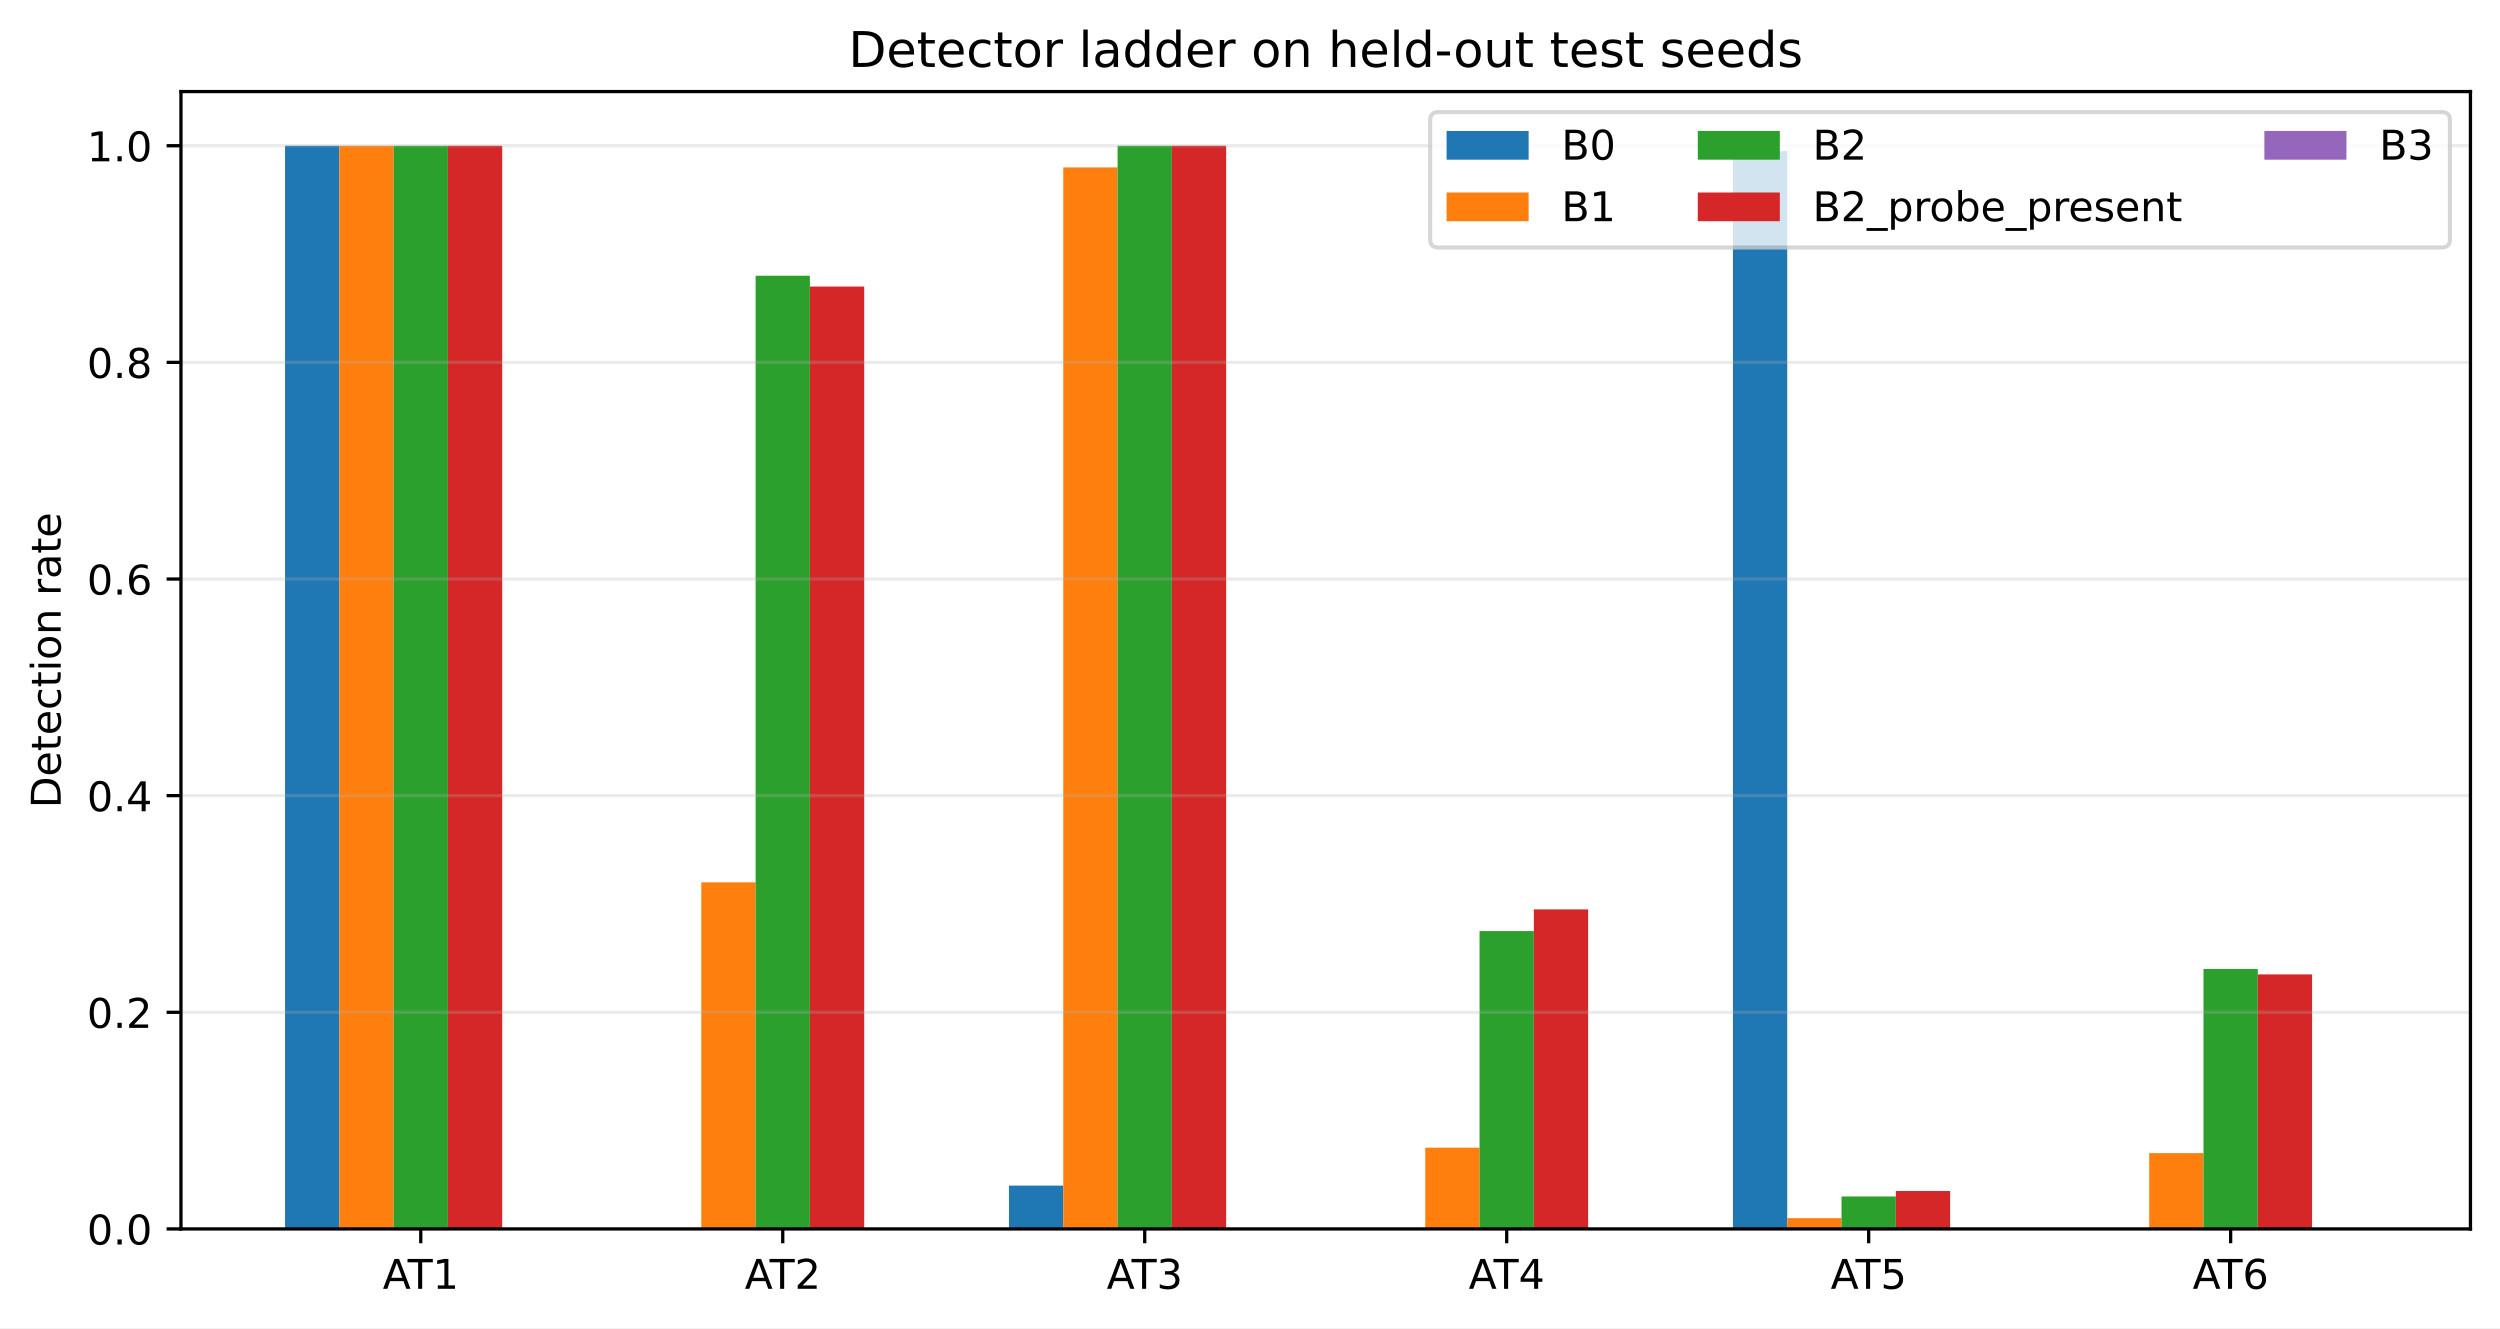
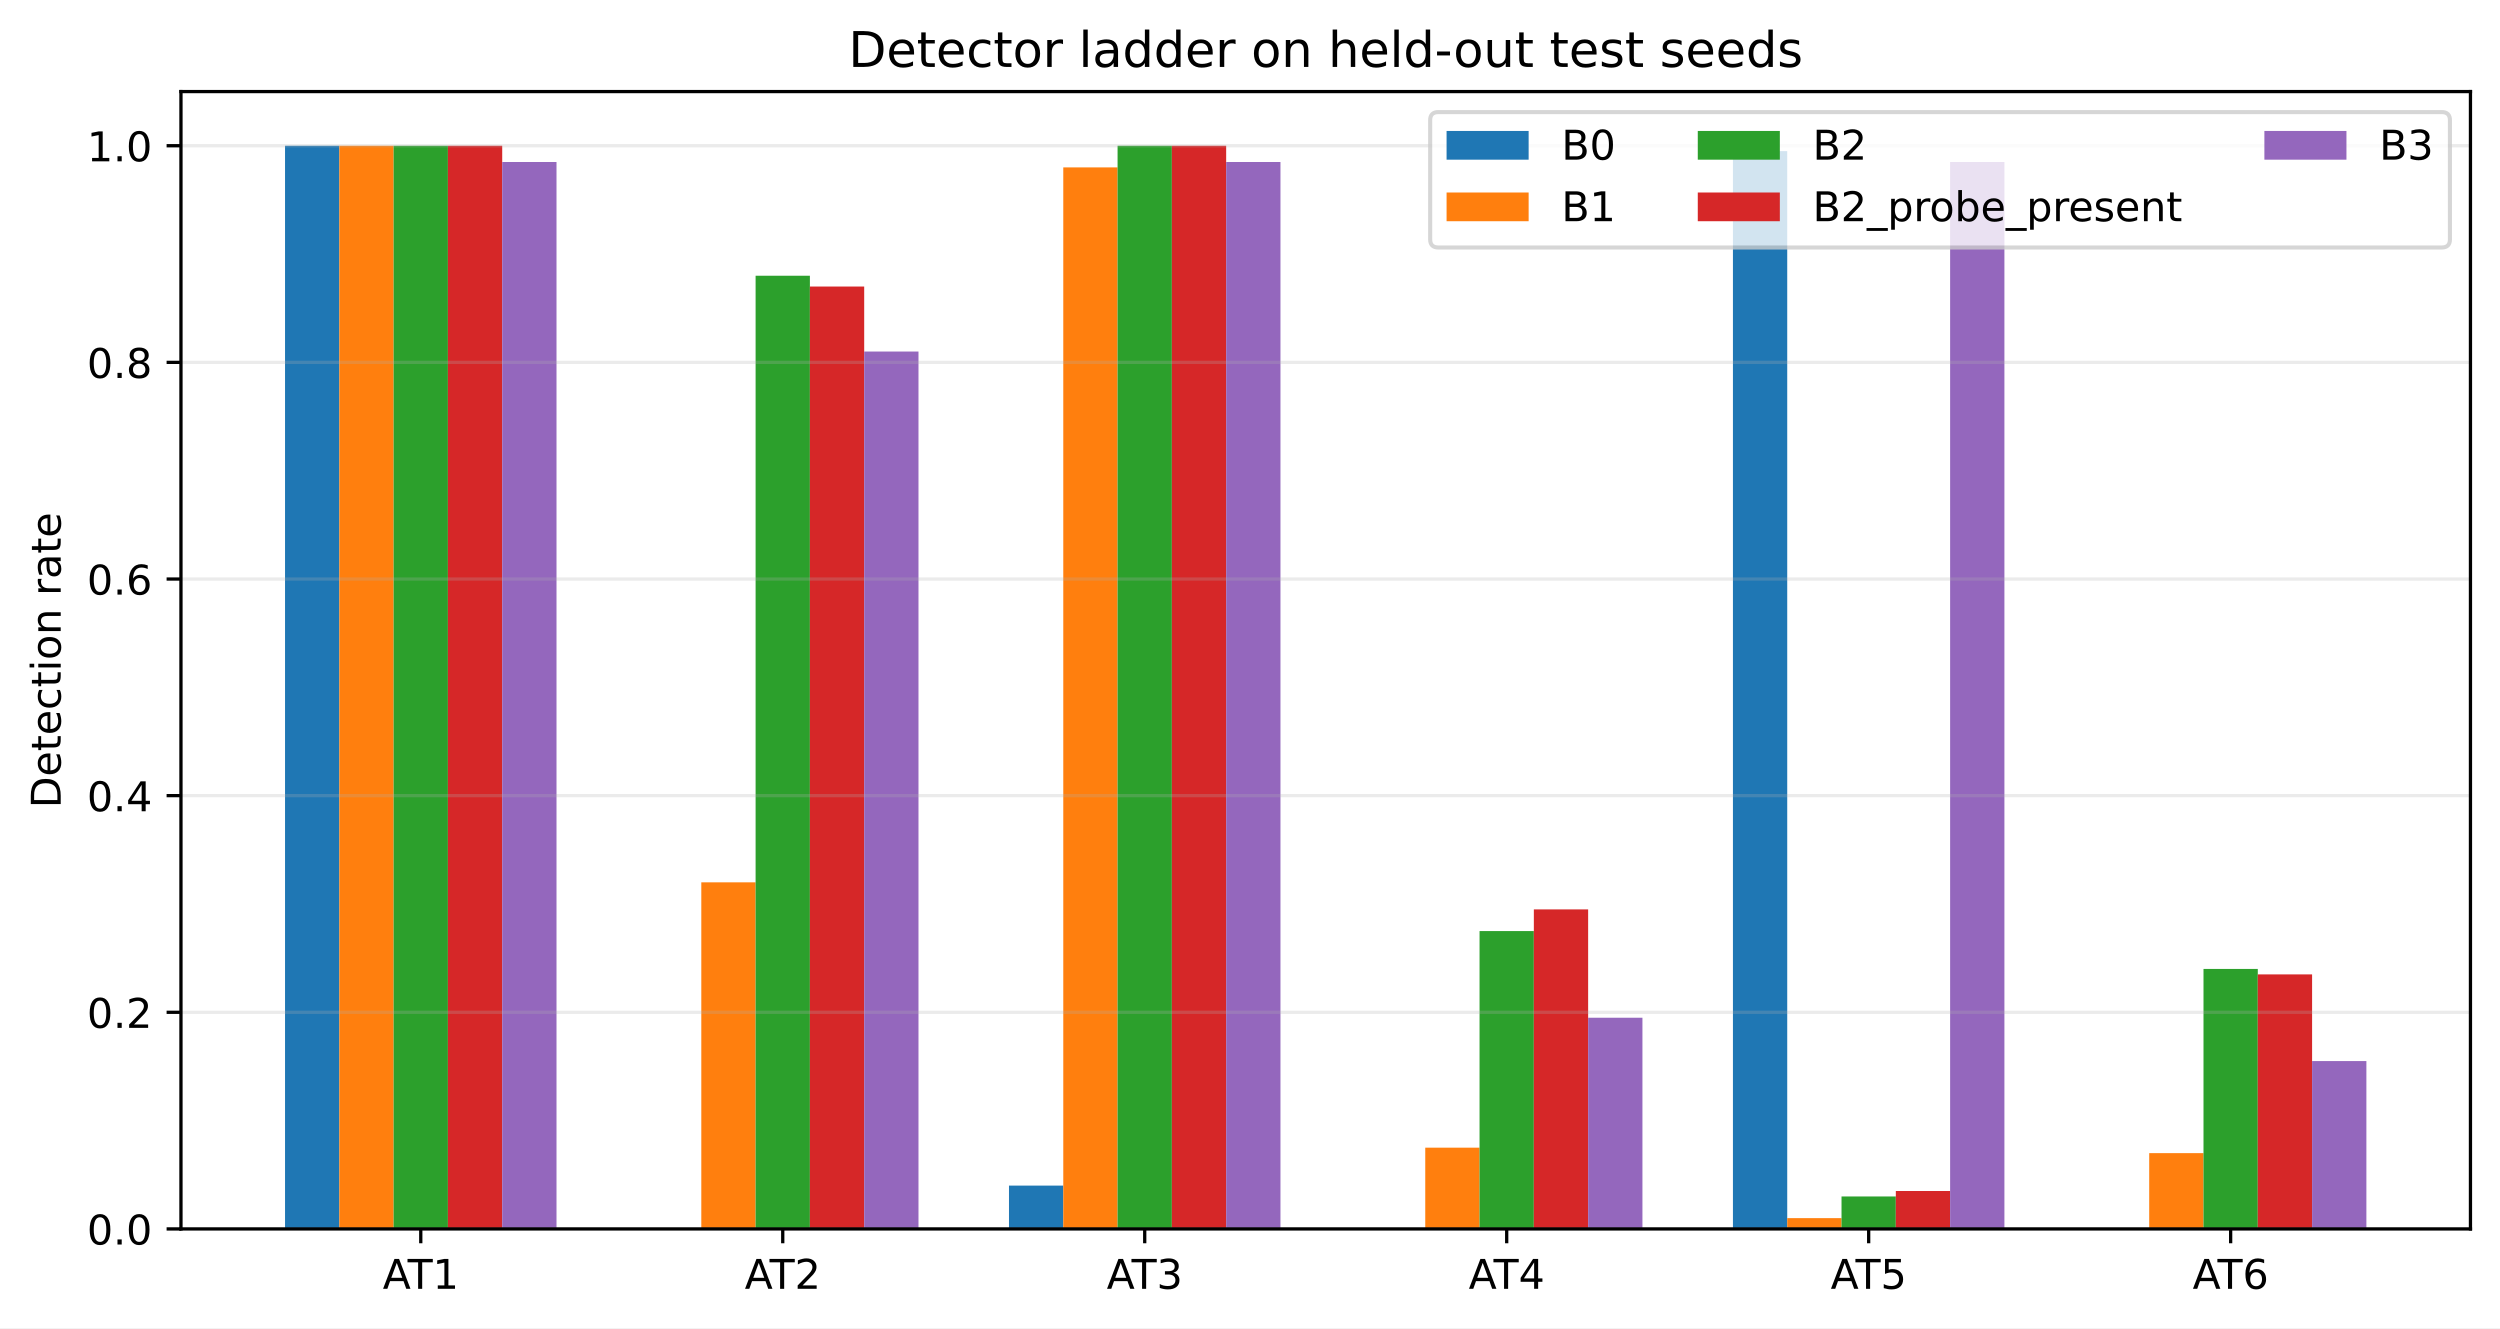
<svg xmlns="http://www.w3.org/2000/svg" xmlns:xlink="http://www.w3.org/1999/xlink" width="609.304pt" height="323.718pt" viewBox="0 0 609.304 323.718" version="1.1">
  <defs>
    <style type="text/css">*{stroke-linejoin: round; stroke-linecap: butt}</style>
  </defs>
  <g id="figure_1">
    <g id="patch_1">
      <path d="M -0 323.718 L 609.304 323.718 L 609.304 0 L -0 0 z " style="fill: #ffffff" />
    </g>
    <g id="axes_1">
      <g id="patch_2">
        <path d="M 44.104 299.518 L 602.104 299.518 L 602.104 22.318 L 44.104 22.318 z " style="fill: #ffffff" />
      </g>
      <g id="patch_3">
-         <path d="M 69.468 299.518 L 82.701 299.518 L 82.701 35.518 L 69.468 35.518 z " clip-path="url(#p4445542bf8)" style="fill: #1f77b4" />
+         <path d="M 69.468 299.518 L 82.701 299.518 L 82.701 35.518 L 69.468 35.518 z " clip-path="url(#p5acdf536d9)" style="fill: #1f77b4" />
      </g>
      <g id="patch_4">
-         <path d="M 157.689 299.518 L 170.922 299.518 L 170.922 299.518 L 157.689 299.518 z " clip-path="url(#p4445542bf8)" style="fill: #1f77b4" />
+         <path d="M 157.689 299.518 L 170.922 299.518 L 170.922 299.518 L 157.689 299.518 z " clip-path="url(#p5acdf536d9)" style="fill: #1f77b4" />
      </g>
      <g id="patch_5">
-         <path d="M 245.91 299.518 L 259.143 299.518 L 259.143 288.958 L 245.91 288.958 z " clip-path="url(#p4445542bf8)" style="fill: #1f77b4" />
+         <path d="M 245.91 299.518 L 259.143 299.518 L 259.143 288.958 L 245.91 288.958 z " clip-path="url(#p5acdf536d9)" style="fill: #1f77b4" />
      </g>
      <g id="patch_6">
-         <path d="M 334.132 299.518 L 347.365 299.518 L 347.365 299.518 L 334.132 299.518 z " clip-path="url(#p4445542bf8)" style="fill: #1f77b4" />
+         <path d="M 334.132 299.518 L 347.365 299.518 L 347.365 299.518 L 334.132 299.518 z " clip-path="url(#p5acdf536d9)" style="fill: #1f77b4" />
      </g>
      <g id="patch_7">
-         <path d="M 422.353 299.518 L 435.586 299.518 L 435.586 36.838 L 422.353 36.838 z " clip-path="url(#p4445542bf8)" style="fill: #1f77b4" />
+         <path d="M 422.353 299.518 L 435.586 299.518 L 435.586 36.838 L 422.353 36.838 z " clip-path="url(#p5acdf536d9)" style="fill: #1f77b4" />
      </g>
      <g id="patch_8">
-         <path d="M 510.574 299.518 L 523.807 299.518 L 523.807 299.518 L 510.574 299.518 z " clip-path="url(#p4445542bf8)" style="fill: #1f77b4" />
+         <path d="M 510.574 299.518 L 523.807 299.518 L 523.807 299.518 L 510.574 299.518 z " clip-path="url(#p5acdf536d9)" style="fill: #1f77b4" />
      </g>
      <g id="patch_9">
-         <path d="M 82.701 299.518 L 95.934 299.518 L 95.934 35.518 L 82.701 35.518 z " clip-path="url(#p4445542bf8)" style="fill: #ff7f0e" />
+         <path d="M 82.701 299.518 L 95.934 299.518 L 95.934 35.518 L 82.701 35.518 z " clip-path="url(#p5acdf536d9)" style="fill: #ff7f0e" />
      </g>
      <g id="patch_10">
-         <path d="M 170.922 299.518 L 184.155 299.518 L 184.155 215.038 L 170.922 215.038 z " clip-path="url(#p4445542bf8)" style="fill: #ff7f0e" />
+         <path d="M 170.922 299.518 L 184.155 299.518 L 184.155 215.038 L 170.922 215.038 z " clip-path="url(#p5acdf536d9)" style="fill: #ff7f0e" />
      </g>
      <g id="patch_11">
-         <path d="M 259.143 299.518 L 272.377 299.518 L 272.377 40.798 L 259.143 40.798 z " clip-path="url(#p4445542bf8)" style="fill: #ff7f0e" />
+         <path d="M 259.143 299.518 L 272.377 299.518 L 272.377 40.798 L 259.143 40.798 z " clip-path="url(#p5acdf536d9)" style="fill: #ff7f0e" />
      </g>
      <g id="patch_12">
-         <path d="M 347.365 299.518 L 360.598 299.518 L 360.598 279.718 L 347.365 279.718 z " clip-path="url(#p4445542bf8)" style="fill: #ff7f0e" />
+         <path d="M 347.365 299.518 L 360.598 299.518 L 360.598 279.718 L 347.365 279.718 z " clip-path="url(#p5acdf536d9)" style="fill: #ff7f0e" />
      </g>
      <g id="patch_13">
-         <path d="M 435.586 299.518 L 448.819 299.518 L 448.819 296.878 L 435.586 296.878 z " clip-path="url(#p4445542bf8)" style="fill: #ff7f0e" />
+         <path d="M 435.586 299.518 L 448.819 299.518 L 448.819 296.878 L 435.586 296.878 z " clip-path="url(#p5acdf536d9)" style="fill: #ff7f0e" />
      </g>
      <g id="patch_14">
-         <path d="M 523.807 299.518 L 537.041 299.518 L 537.041 281.038 L 523.807 281.038 z " clip-path="url(#p4445542bf8)" style="fill: #ff7f0e" />
+         <path d="M 523.807 299.518 L 537.041 299.518 L 537.041 281.038 L 523.807 281.038 z " clip-path="url(#p5acdf536d9)" style="fill: #ff7f0e" />
      </g>
      <g id="patch_15">
-         <path d="M 95.934 299.518 L 109.167 299.518 L 109.167 35.518 L 95.934 35.518 z " clip-path="url(#p4445542bf8)" style="fill: #2ca02c" />
+         <path d="M 95.934 299.518 L 109.167 299.518 L 109.167 35.518 L 95.934 35.518 z " clip-path="url(#p5acdf536d9)" style="fill: #2ca02c" />
      </g>
      <g id="patch_16">
-         <path d="M 184.155 299.518 L 197.388 299.518 L 197.388 67.198 L 184.155 67.198 z " clip-path="url(#p4445542bf8)" style="fill: #2ca02c" />
+         <path d="M 184.155 299.518 L 197.388 299.518 L 197.388 67.198 L 184.155 67.198 z " clip-path="url(#p5acdf536d9)" style="fill: #2ca02c" />
      </g>
      <g id="patch_17">
-         <path d="M 272.377 299.518 L 285.61 299.518 L 285.61 35.518 L 272.377 35.518 z " clip-path="url(#p4445542bf8)" style="fill: #2ca02c" />
+         <path d="M 272.377 299.518 L 285.61 299.518 L 285.61 35.518 L 272.377 35.518 z " clip-path="url(#p5acdf536d9)" style="fill: #2ca02c" />
      </g>
      <g id="patch_18">
-         <path d="M 360.598 299.518 L 373.831 299.518 L 373.831 226.918 L 360.598 226.918 z " clip-path="url(#p4445542bf8)" style="fill: #2ca02c" />
+         <path d="M 360.598 299.518 L 373.831 299.518 L 373.831 226.918 L 360.598 226.918 z " clip-path="url(#p5acdf536d9)" style="fill: #2ca02c" />
      </g>
      <g id="patch_19">
-         <path d="M 448.819 299.518 L 462.053 299.518 L 462.053 291.598 L 448.819 291.598 z " clip-path="url(#p4445542bf8)" style="fill: #2ca02c" />
+         <path d="M 448.819 299.518 L 462.053 299.518 L 462.053 291.598 L 448.819 291.598 z " clip-path="url(#p5acdf536d9)" style="fill: #2ca02c" />
      </g>
      <g id="patch_20">
-         <path d="M 537.041 299.518 L 550.274 299.518 L 550.274 236.158 L 537.041 236.158 z " clip-path="url(#p4445542bf8)" style="fill: #2ca02c" />
+         <path d="M 537.041 299.518 L 550.274 299.518 L 550.274 236.158 L 537.041 236.158 z " clip-path="url(#p5acdf536d9)" style="fill: #2ca02c" />
      </g>
      <g id="patch_21">
-         <path d="M 109.167 299.518 L 122.4 299.518 L 122.4 35.518 L 109.167 35.518 z " clip-path="url(#p4445542bf8)" style="fill: #d62728" />
+         <path d="M 109.167 299.518 L 122.4 299.518 L 122.4 35.518 L 109.167 35.518 z " clip-path="url(#p5acdf536d9)" style="fill: #d62728" />
      </g>
      <g id="patch_22">
-         <path d="M 197.388 299.518 L 210.622 299.518 L 210.622 69.838 L 197.388 69.838 z " clip-path="url(#p4445542bf8)" style="fill: #d62728" />
+         <path d="M 197.388 299.518 L 210.622 299.518 L 210.622 69.838 L 197.388 69.838 z " clip-path="url(#p5acdf536d9)" style="fill: #d62728" />
      </g>
      <g id="patch_23">
-         <path d="M 285.61 299.518 L 298.843 299.518 L 298.843 35.518 L 285.61 35.518 z " clip-path="url(#p4445542bf8)" style="fill: #d62728" />
+         <path d="M 285.61 299.518 L 298.843 299.518 L 298.843 35.518 L 285.61 35.518 z " clip-path="url(#p5acdf536d9)" style="fill: #d62728" />
      </g>
      <g id="patch_24">
-         <path d="M 373.831 299.518 L 387.064 299.518 L 387.064 221.638 L 373.831 221.638 z " clip-path="url(#p4445542bf8)" style="fill: #d62728" />
+         <path d="M 373.831 299.518 L 387.064 299.518 L 387.064 221.638 L 373.831 221.638 z " clip-path="url(#p5acdf536d9)" style="fill: #d62728" />
      </g>
      <g id="patch_25">
-         <path d="M 462.053 299.518 L 475.286 299.518 L 475.286 290.278 L 462.053 290.278 z " clip-path="url(#p4445542bf8)" style="fill: #d62728" />
+         <path d="M 462.053 299.518 L 475.286 299.518 L 475.286 290.278 L 462.053 290.278 z " clip-path="url(#p5acdf536d9)" style="fill: #d62728" />
      </g>
      <g id="patch_26">
-         <path d="M 550.274 299.518 L 563.507 299.518 L 563.507 237.478 L 550.274 237.478 z " clip-path="url(#p4445542bf8)" style="fill: #d62728" />
+         <path d="M 550.274 299.518 L 563.507 299.518 L 563.507 237.478 L 550.274 237.478 z " clip-path="url(#p5acdf536d9)" style="fill: #d62728" />
      </g>
      <g id="patch_27">
-         <path d="M 122.4 299.518 L 135.634 299.518 L 135.634 299.518 L 122.4 299.518 z " clip-path="url(#p4445542bf8)" style="fill: #9467bd" />
+         <path d="M 122.4 299.518 L 135.634 299.518 L 135.634 39.478 L 122.4 39.478 z " clip-path="url(#p5acdf536d9)" style="fill: #9467bd" />
      </g>
      <g id="patch_28">
-         <path d="M 210.622 299.518 L 223.855 299.518 L 223.855 299.518 L 210.622 299.518 z " clip-path="url(#p4445542bf8)" style="fill: #9467bd" />
+         <path d="M 210.622 299.518 L 223.855 299.518 L 223.855 85.678 L 210.622 85.678 z " clip-path="url(#p5acdf536d9)" style="fill: #9467bd" />
      </g>
      <g id="patch_29">
-         <path d="M 298.843 299.518 L 312.076 299.518 L 312.076 299.518 L 298.843 299.518 z " clip-path="url(#p4445542bf8)" style="fill: #9467bd" />
+         <path d="M 298.843 299.518 L 312.076 299.518 L 312.076 39.478 L 298.843 39.478 z " clip-path="url(#p5acdf536d9)" style="fill: #9467bd" />
      </g>
      <g id="patch_30">
-         <path d="M 387.064 299.518 L 400.298 299.518 L 400.298 299.518 L 387.064 299.518 z " clip-path="url(#p4445542bf8)" style="fill: #9467bd" />
+         <path d="M 387.064 299.518 L 400.298 299.518 L 400.298 248.038 L 387.064 248.038 z " clip-path="url(#p5acdf536d9)" style="fill: #9467bd" />
      </g>
      <g id="patch_31">
-         <path d="M 475.286 299.518 L 488.519 299.518 L 488.519 299.518 L 475.286 299.518 z " clip-path="url(#p4445542bf8)" style="fill: #9467bd" />
+         <path d="M 475.286 299.518 L 488.519 299.518 L 488.519 39.478 L 475.286 39.478 z " clip-path="url(#p5acdf536d9)" style="fill: #9467bd" />
      </g>
      <g id="patch_32">
-         <path d="M 563.507 299.518 L 576.74 299.518 L 576.74 299.518 L 563.507 299.518 z " clip-path="url(#p4445542bf8)" style="fill: #9467bd" />
+         <path d="M 563.507 299.518 L 576.74 299.518 L 576.74 258.598 L 563.507 258.598 z " clip-path="url(#p5acdf536d9)" style="fill: #9467bd" />
      </g>
      <g id="matplotlib.axis_1">
        <g id="xtick_1">
          <g id="line2d_1">
            <defs>
-               <path id="m3dce674338" d="M 0 0 L 0 3.5 " style="stroke: #000000; stroke-width: 0.8" />
+               <path id="mb7853e1446" d="M 0 0 L 0 3.5 " style="stroke: #000000; stroke-width: 0.8" />
            </defs>
            <g>
-               <use xlink:href="#m3dce674338" x="102.551" y="299.518" style="stroke: #000000; stroke-width: 0.8" />
+               <use xlink:href="#mb7853e1446" x="102.551" y="299.518" style="stroke: #000000; stroke-width: 0.8" />
            </g>
          </g>
          <g id="text_1">
            <g transform="translate(93.28336 314.1158) scale(0.1 -0.1)">
              <defs>
                <path id="DejaVuSans-24" d="M 2188 4044 L 1331 1722 L 3047 1722 L 2188 4044 z M 1831 4666 L 2547 4666 L 4325 0 L 3669 0 L 3244 1197 L 1141 1197 L 716 0 L 50 0 L 1831 4666 z " transform="scale(0.015625)" />
                <path id="DejaVuSans-37" d="M -19 4666 L 3928 4666 L 3928 4134 L 2272 4134 L 2272 0 L 1638 0 L 1638 4134 L -19 4134 L -19 4666 z " transform="scale(0.015625)" />
                <path id="DejaVuSans-14" d="M 794 531 L 1825 531 L 1825 4091 L 703 3866 L 703 4441 L 1819 4666 L 2450 4666 L 2450 531 L 3481 531 L 3481 0 L 794 0 L 794 531 z " transform="scale(0.015625)" />
              </defs>
              <use xlink:href="#DejaVuSans-24" />
              <use xlink:href="#DejaVuSans-37" transform="translate(60.64062 0)" />
              <use xlink:href="#DejaVuSans-14" transform="translate(121.7188 0)" />
            </g>
          </g>
        </g>
        <g id="xtick_2">
          <g id="line2d_2">
            <g>
-               <use xlink:href="#m3dce674338" x="190.772" y="299.518" style="stroke: #000000; stroke-width: 0.8" />
+               <use xlink:href="#mb7853e1446" x="190.772" y="299.518" style="stroke: #000000; stroke-width: 0.8" />
            </g>
          </g>
          <g id="text_2">
            <g transform="translate(181.5047 314.1158) scale(0.1 -0.1)">
              <defs>
                <path id="DejaVuSans-15" d="M 1228 531 L 3431 531 L 3431 0 L 469 0 L 469 531 Q 828 903 1448 1529 Q 2069 2156 2228 2338 Q 2531 2678 2651 2914 Q 2772 3150 2772 3378 Q 2772 3750 2511 3984 Q 2250 4219 1831 4219 Q 1534 4219 1204 4116 Q 875 4013 500 3803 L 500 4441 Q 881 4594 1212 4672 Q 1544 4750 1819 4750 Q 2544 4750 2975 4387 Q 3406 4025 3406 3419 Q 3406 3131 3298 2873 Q 3191 2616 2906 2266 Q 2828 2175 2409 1742 Q 1991 1309 1228 531 z " transform="scale(0.015625)" />
              </defs>
              <use xlink:href="#DejaVuSans-24" />
              <use xlink:href="#DejaVuSans-37" transform="translate(60.64062 0)" />
              <use xlink:href="#DejaVuSans-15" transform="translate(121.7188 0)" />
            </g>
          </g>
        </g>
        <g id="xtick_3">
          <g id="line2d_3">
            <g>
-               <use xlink:href="#m3dce674338" x="278.993" y="299.518" style="stroke: #000000; stroke-width: 0.8" />
+               <use xlink:href="#mb7853e1446" x="278.993" y="299.518" style="stroke: #000000; stroke-width: 0.8" />
            </g>
          </g>
          <g id="text_3">
            <g transform="translate(269.726 314.1158) scale(0.1 -0.1)">
              <defs>
                <path id="DejaVuSans-16" d="M 2597 2516 Q 3050 2419 3304 2112 Q 3559 1806 3559 1356 Q 3559 666 3084 287 Q 2609 -91 1734 -91 Q 1441 -91 1130 -33 Q 819 25 488 141 L 488 750 Q 750 597 1062 519 Q 1375 441 1716 441 Q 2309 441 2620 675 Q 2931 909 2931 1356 Q 2931 1769 2642 2001 Q 2353 2234 1838 2234 L 1294 2234 L 1294 2753 L 1863 2753 Q 2328 2753 2575 2939 Q 2822 3125 2822 3475 Q 2822 3834 2567 4026 Q 2313 4219 1838 4219 Q 1578 4219 1281 4162 Q 984 4106 628 3988 L 628 4550 Q 988 4650 1302 4700 Q 1616 4750 1894 4750 Q 2613 4750 3031 4423 Q 3450 4097 3450 3541 Q 3450 3153 3228 2886 Q 3006 2619 2597 2516 z " transform="scale(0.015625)" />
              </defs>
              <use xlink:href="#DejaVuSans-24" />
              <use xlink:href="#DejaVuSans-37" transform="translate(60.64062 0)" />
              <use xlink:href="#DejaVuSans-16" transform="translate(121.7188 0)" />
            </g>
          </g>
        </g>
        <g id="xtick_4">
          <g id="line2d_4">
            <g>
-               <use xlink:href="#m3dce674338" x="367.215" y="299.518" style="stroke: #000000; stroke-width: 0.8" />
+               <use xlink:href="#mb7853e1446" x="367.215" y="299.518" style="stroke: #000000; stroke-width: 0.8" />
            </g>
          </g>
          <g id="text_4">
            <g transform="translate(357.9474 314.1158) scale(0.1 -0.1)">
              <defs>
                <path id="DejaVuSans-17" d="M 2419 4116 L 825 1625 L 2419 1625 L 2419 4116 z M 2253 4666 L 3047 4666 L 3047 1625 L 3713 1625 L 3713 1100 L 3047 1100 L 3047 0 L 2419 0 L 2419 1100 L 313 1100 L 313 1709 L 2253 4666 z " transform="scale(0.015625)" />
              </defs>
              <use xlink:href="#DejaVuSans-24" />
              <use xlink:href="#DejaVuSans-37" transform="translate(60.64062 0)" />
              <use xlink:href="#DejaVuSans-17" transform="translate(121.7188 0)" />
            </g>
          </g>
        </g>
        <g id="xtick_5">
          <g id="line2d_5">
            <g>
-               <use xlink:href="#m3dce674338" x="455.436" y="299.518" style="stroke: #000000; stroke-width: 0.8" />
+               <use xlink:href="#mb7853e1446" x="455.436" y="299.518" style="stroke: #000000; stroke-width: 0.8" />
            </g>
          </g>
          <g id="text_5">
            <g transform="translate(446.1687 314.1158) scale(0.1 -0.1)">
              <defs>
                <path id="DejaVuSans-18" d="M 691 4666 L 3169 4666 L 3169 4134 L 1269 4134 L 1269 2991 Q 1406 3038 1543 3061 Q 1681 3084 1819 3084 Q 2600 3084 3056 2656 Q 3513 2228 3513 1497 Q 3513 744 3044 326 Q 2575 -91 1722 -91 Q 1428 -91 1123 -41 Q 819 9 494 109 L 494 744 Q 775 591 1075 516 Q 1375 441 1709 441 Q 2250 441 2565 725 Q 2881 1009 2881 1497 Q 2881 1984 2565 2268 Q 2250 2553 1709 2553 Q 1456 2553 1204 2497 Q 953 2441 691 2322 L 691 4666 z " transform="scale(0.015625)" />
              </defs>
              <use xlink:href="#DejaVuSans-24" />
              <use xlink:href="#DejaVuSans-37" transform="translate(60.64062 0)" />
              <use xlink:href="#DejaVuSans-18" transform="translate(121.7188 0)" />
            </g>
          </g>
        </g>
        <g id="xtick_6">
          <g id="line2d_6">
            <g>
-               <use xlink:href="#m3dce674338" x="543.657" y="299.518" style="stroke: #000000; stroke-width: 0.8" />
+               <use xlink:href="#mb7853e1446" x="543.657" y="299.518" style="stroke: #000000; stroke-width: 0.8" />
            </g>
          </g>
          <g id="text_6">
            <g transform="translate(534.3901 314.1158) scale(0.1 -0.1)">
              <defs>
                <path id="DejaVuSans-19" d="M 2113 2584 Q 1688 2584 1439 2293 Q 1191 2003 1191 1497 Q 1191 994 1439 701 Q 1688 409 2113 409 Q 2538 409 2786 701 Q 3034 994 3034 1497 Q 3034 2003 2786 2293 Q 2538 2584 2113 2584 z M 3366 4563 L 3366 3988 Q 3128 4100 2886 4159 Q 2644 4219 2406 4219 Q 1781 4219 1451 3797 Q 1122 3375 1075 2522 Q 1259 2794 1537 2939 Q 1816 3084 2150 3084 Q 2853 3084 3261 2657 Q 3669 2231 3669 1497 Q 3669 778 3244 343 Q 2819 -91 2113 -91 Q 1303 -91 875 529 Q 447 1150 447 2328 Q 447 3434 972 4092 Q 1497 4750 2381 4750 Q 2619 4750 2861 4703 Q 3103 4656 3366 4563 z " transform="scale(0.015625)" />
              </defs>
              <use xlink:href="#DejaVuSans-24" />
              <use xlink:href="#DejaVuSans-37" transform="translate(60.64062 0)" />
              <use xlink:href="#DejaVuSans-19" transform="translate(121.7188 0)" />
            </g>
          </g>
        </g>
      </g>
      <g id="matplotlib.axis_2">
        <g id="ytick_1">
          <g id="line2d_7">
-             <path d="M 44.104 299.518 L 602.104 299.518 " clip-path="url(#p4445542bf8)" style="fill: none; stroke: #b0b0b0; stroke-opacity: 0.25; stroke-width: 0.8; stroke-linecap: square" />
+             <path d="M 44.104 299.518 L 602.104 299.518 " clip-path="url(#p5acdf536d9)" style="fill: none; stroke: #b0b0b0; stroke-opacity: 0.25; stroke-width: 0.8; stroke-linecap: square" />
          </g>
          <g id="line2d_8">
            <defs>
-               <path id="m8918b6accb" d="M 0 0 L -3.5 0 " style="stroke: #000000; stroke-width: 0.8" />
+               <path id="m83b40e4bd5" d="M 0 0 L -3.5 0 " style="stroke: #000000; stroke-width: 0.8" />
            </defs>
            <g>
-               <use xlink:href="#m8918b6accb" x="44.104" y="299.518" style="stroke: #000000; stroke-width: 0.8" />
+               <use xlink:href="#m83b40e4bd5" x="44.104" y="299.518" style="stroke: #000000; stroke-width: 0.8" />
            </g>
          </g>
          <g id="text_7">
            <g transform="translate(21.20078 303.317) scale(0.1 -0.1)">
              <defs>
                <path id="DejaVuSans-13" d="M 2034 4250 Q 1547 4250 1301 3770 Q 1056 3291 1056 2328 Q 1056 1369 1301 889 Q 1547 409 2034 409 Q 2525 409 2770 889 Q 3016 1369 3016 2328 Q 3016 3291 2770 3770 Q 2525 4250 2034 4250 z M 2034 4750 Q 2819 4750 3233 4129 Q 3647 3509 3647 2328 Q 3647 1150 3233 529 Q 2819 -91 2034 -91 Q 1250 -91 836 529 Q 422 1150 422 2328 Q 422 3509 836 4129 Q 1250 4750 2034 4750 z " transform="scale(0.015625)" />
                <path id="DejaVuSans-11" d="M 684 794 L 1344 794 L 1344 0 L 684 0 L 684 794 z " transform="scale(0.015625)" />
              </defs>
              <use xlink:href="#DejaVuSans-13" />
              <use xlink:href="#DejaVuSans-11" transform="translate(63.625 0)" />
              <use xlink:href="#DejaVuSans-13" transform="translate(95.40625 0)" />
            </g>
          </g>
        </g>
        <g id="ytick_2">
          <g id="line2d_9">
-             <path d="M 44.104 246.718 L 602.104 246.718 " clip-path="url(#p4445542bf8)" style="fill: none; stroke: #b0b0b0; stroke-opacity: 0.25; stroke-width: 0.8; stroke-linecap: square" />
+             <path d="M 44.104 246.718 L 602.104 246.718 " clip-path="url(#p5acdf536d9)" style="fill: none; stroke: #b0b0b0; stroke-opacity: 0.25; stroke-width: 0.8; stroke-linecap: square" />
          </g>
          <g id="line2d_10">
            <g>
-               <use xlink:href="#m8918b6accb" x="44.104" y="246.718" style="stroke: #000000; stroke-width: 0.8" />
+               <use xlink:href="#m83b40e4bd5" x="44.104" y="246.718" style="stroke: #000000; stroke-width: 0.8" />
            </g>
          </g>
          <g id="text_8">
            <g transform="translate(21.20078 250.517) scale(0.1 -0.1)">
              <use xlink:href="#DejaVuSans-13" />
              <use xlink:href="#DejaVuSans-11" transform="translate(63.625 0)" />
              <use xlink:href="#DejaVuSans-15" transform="translate(95.40625 0)" />
            </g>
          </g>
        </g>
        <g id="ytick_3">
          <g id="line2d_11">
-             <path d="M 44.104 193.918 L 602.104 193.918 " clip-path="url(#p4445542bf8)" style="fill: none; stroke: #b0b0b0; stroke-opacity: 0.25; stroke-width: 0.8; stroke-linecap: square" />
+             <path d="M 44.104 193.918 L 602.104 193.918 " clip-path="url(#p5acdf536d9)" style="fill: none; stroke: #b0b0b0; stroke-opacity: 0.25; stroke-width: 0.8; stroke-linecap: square" />
          </g>
          <g id="line2d_12">
            <g>
-               <use xlink:href="#m8918b6accb" x="44.104" y="193.918" style="stroke: #000000; stroke-width: 0.8" />
+               <use xlink:href="#m83b40e4bd5" x="44.104" y="193.918" style="stroke: #000000; stroke-width: 0.8" />
            </g>
          </g>
          <g id="text_9">
            <g transform="translate(21.20078 197.717) scale(0.1 -0.1)">
              <use xlink:href="#DejaVuSans-13" />
              <use xlink:href="#DejaVuSans-11" transform="translate(63.625 0)" />
              <use xlink:href="#DejaVuSans-17" transform="translate(95.40625 0)" />
            </g>
          </g>
        </g>
        <g id="ytick_4">
          <g id="line2d_13">
-             <path d="M 44.104 141.118 L 602.104 141.118 " clip-path="url(#p4445542bf8)" style="fill: none; stroke: #b0b0b0; stroke-opacity: 0.25; stroke-width: 0.8; stroke-linecap: square" />
+             <path d="M 44.104 141.118 L 602.104 141.118 " clip-path="url(#p5acdf536d9)" style="fill: none; stroke: #b0b0b0; stroke-opacity: 0.25; stroke-width: 0.8; stroke-linecap: square" />
          </g>
          <g id="line2d_14">
            <g>
-               <use xlink:href="#m8918b6accb" x="44.104" y="141.118" style="stroke: #000000; stroke-width: 0.8" />
+               <use xlink:href="#m83b40e4bd5" x="44.104" y="141.118" style="stroke: #000000; stroke-width: 0.8" />
            </g>
          </g>
          <g id="text_10">
            <g transform="translate(21.20078 144.917) scale(0.1 -0.1)">
              <use xlink:href="#DejaVuSans-13" />
              <use xlink:href="#DejaVuSans-11" transform="translate(63.625 0)" />
              <use xlink:href="#DejaVuSans-19" transform="translate(95.40625 0)" />
            </g>
          </g>
        </g>
        <g id="ytick_5">
          <g id="line2d_15">
-             <path d="M 44.104 88.318 L 602.104 88.318 " clip-path="url(#p4445542bf8)" style="fill: none; stroke: #b0b0b0; stroke-opacity: 0.25; stroke-width: 0.8; stroke-linecap: square" />
+             <path d="M 44.104 88.318 L 602.104 88.318 " clip-path="url(#p5acdf536d9)" style="fill: none; stroke: #b0b0b0; stroke-opacity: 0.25; stroke-width: 0.8; stroke-linecap: square" />
          </g>
          <g id="line2d_16">
            <g>
-               <use xlink:href="#m8918b6accb" x="44.104" y="88.318" style="stroke: #000000; stroke-width: 0.8" />
+               <use xlink:href="#m83b40e4bd5" x="44.104" y="88.318" style="stroke: #000000; stroke-width: 0.8" />
            </g>
          </g>
          <g id="text_11">
            <g transform="translate(21.20078 92.11695) scale(0.1 -0.1)">
              <defs>
                <path id="DejaVuSans-1b" d="M 2034 2216 Q 1584 2216 1326 1975 Q 1069 1734 1069 1313 Q 1069 891 1326 650 Q 1584 409 2034 409 Q 2484 409 2743 651 Q 3003 894 3003 1313 Q 3003 1734 2745 1975 Q 2488 2216 2034 2216 z M 1403 2484 Q 997 2584 770 2862 Q 544 3141 544 3541 Q 544 4100 942 4425 Q 1341 4750 2034 4750 Q 2731 4750 3128 4425 Q 3525 4100 3525 3541 Q 3525 3141 3298 2862 Q 3072 2584 2669 2484 Q 3125 2378 3379 2068 Q 3634 1759 3634 1313 Q 3634 634 3220 271 Q 2806 -91 2034 -91 Q 1263 -91 848 271 Q 434 634 434 1313 Q 434 1759 690 2068 Q 947 2378 1403 2484 z M 1172 3481 Q 1172 3119 1398 2916 Q 1625 2713 2034 2713 Q 2441 2713 2670 2916 Q 2900 3119 2900 3481 Q 2900 3844 2670 4047 Q 2441 4250 2034 4250 Q 1625 4250 1398 4047 Q 1172 3844 1172 3481 z " transform="scale(0.015625)" />
              </defs>
              <use xlink:href="#DejaVuSans-13" />
              <use xlink:href="#DejaVuSans-11" transform="translate(63.625 0)" />
              <use xlink:href="#DejaVuSans-1b" transform="translate(95.40625 0)" />
            </g>
          </g>
        </g>
        <g id="ytick_6">
          <g id="line2d_17">
-             <path d="M 44.104 35.518 L 602.104 35.518 " clip-path="url(#p4445542bf8)" style="fill: none; stroke: #b0b0b0; stroke-opacity: 0.25; stroke-width: 0.8; stroke-linecap: square" />
+             <path d="M 44.104 35.518 L 602.104 35.518 " clip-path="url(#p5acdf536d9)" style="fill: none; stroke: #b0b0b0; stroke-opacity: 0.25; stroke-width: 0.8; stroke-linecap: square" />
          </g>
          <g id="line2d_18">
            <g>
-               <use xlink:href="#m8918b6accb" x="44.104" y="35.518" style="stroke: #000000; stroke-width: 0.8" />
+               <use xlink:href="#m83b40e4bd5" x="44.104" y="35.518" style="stroke: #000000; stroke-width: 0.8" />
            </g>
          </g>
          <g id="text_12">
            <g transform="translate(21.20078 39.31695) scale(0.1 -0.1)">
              <use xlink:href="#DejaVuSans-14" />
              <use xlink:href="#DejaVuSans-11" transform="translate(63.625 0)" />
              <use xlink:href="#DejaVuSans-13" transform="translate(95.40625 0)" />
            </g>
          </g>
        </g>
        <g id="text_13">
          <g transform="translate(14.79844 196.9533) rotate(-90) scale(0.1 -0.1)">
            <defs>
              <path id="DejaVuSans-27" d="M 1259 4147 L 1259 519 L 2022 519 Q 2988 519 3436 956 Q 3884 1394 3884 2338 Q 3884 3275 3436 3711 Q 2988 4147 2022 4147 L 1259 4147 z M 628 4666 L 1925 4666 Q 3281 4666 3915 4102 Q 4550 3538 4550 2338 Q 4550 1131 3912 565 Q 3275 0 1925 0 L 628 0 L 628 4666 z " transform="scale(0.015625)" />
              <path id="DejaVuSans-48" d="M 3597 1894 L 3597 1613 L 953 1613 Q 991 1019 1311 708 Q 1631 397 2203 397 Q 2534 397 2845 478 Q 3156 559 3463 722 L 3463 178 Q 3153 47 2828 -22 Q 2503 -91 2169 -91 Q 1331 -91 842 396 Q 353 884 353 1716 Q 353 2575 817 3079 Q 1281 3584 2069 3584 Q 2775 3584 3186 3129 Q 3597 2675 3597 1894 z M 3022 2063 Q 3016 2534 2758 2815 Q 2500 3097 2075 3097 Q 1594 3097 1305 2825 Q 1016 2553 972 2059 L 3022 2063 z " transform="scale(0.015625)" />
              <path id="DejaVuSans-57" d="M 1172 4494 L 1172 3500 L 2356 3500 L 2356 3053 L 1172 3053 L 1172 1153 Q 1172 725 1289 603 Q 1406 481 1766 481 L 2356 481 L 2356 0 L 1766 0 Q 1100 0 847 248 Q 594 497 594 1153 L 594 3053 L 172 3053 L 172 3500 L 594 3500 L 594 4494 L 1172 4494 z " transform="scale(0.015625)" />
              <path id="DejaVuSans-46" d="M 3122 3366 L 3122 2828 Q 2878 2963 2633 3030 Q 2388 3097 2138 3097 Q 1578 3097 1268 2742 Q 959 2388 959 1747 Q 959 1106 1268 751 Q 1578 397 2138 397 Q 2388 397 2633 464 Q 2878 531 3122 666 L 3122 134 Q 2881 22 2623 -34 Q 2366 -91 2075 -91 Q 1284 -91 818 406 Q 353 903 353 1747 Q 353 2603 823 3093 Q 1294 3584 2113 3584 Q 2378 3584 2631 3529 Q 2884 3475 3122 3366 z " transform="scale(0.015625)" />
              <path id="DejaVuSans-4c" d="M 603 3500 L 1178 3500 L 1178 0 L 603 0 L 603 3500 z M 603 4863 L 1178 4863 L 1178 4134 L 603 4134 L 603 4863 z " transform="scale(0.015625)" />
              <path id="DejaVuSans-52" d="M 1959 3097 Q 1497 3097 1228 2736 Q 959 2375 959 1747 Q 959 1119 1226 758 Q 1494 397 1959 397 Q 2419 397 2687 759 Q 2956 1122 2956 1747 Q 2956 2369 2687 2733 Q 2419 3097 1959 3097 z M 1959 3584 Q 2709 3584 3137 3096 Q 3566 2609 3566 1747 Q 3566 888 3137 398 Q 2709 -91 1959 -91 Q 1206 -91 779 398 Q 353 888 353 1747 Q 353 2609 779 3096 Q 1206 3584 1959 3584 z " transform="scale(0.015625)" />
              <path id="DejaVuSans-51" d="M 3513 2113 L 3513 0 L 2938 0 L 2938 2094 Q 2938 2591 2744 2837 Q 2550 3084 2163 3084 Q 1697 3084 1428 2787 Q 1159 2491 1159 1978 L 1159 0 L 581 0 L 581 3500 L 1159 3500 L 1159 2956 Q 1366 3272 1645 3428 Q 1925 3584 2291 3584 Q 2894 3584 3203 3211 Q 3513 2838 3513 2113 z " transform="scale(0.015625)" />
              <path id="DejaVuSans-3" transform="scale(0.015625)" />
              <path id="DejaVuSans-55" d="M 2631 2963 Q 2534 3019 2420 3045 Q 2306 3072 2169 3072 Q 1681 3072 1420 2755 Q 1159 2438 1159 1844 L 1159 0 L 581 0 L 581 3500 L 1159 3500 L 1159 2956 Q 1341 3275 1631 3429 Q 1922 3584 2338 3584 Q 2397 3584 2469 3576 Q 2541 3569 2628 3553 L 2631 2963 z " transform="scale(0.015625)" />
              <path id="DejaVuSans-44" d="M 2194 1759 Q 1497 1759 1228 1600 Q 959 1441 959 1056 Q 959 750 1161 570 Q 1363 391 1709 391 Q 2188 391 2477 730 Q 2766 1069 2766 1631 L 2766 1759 L 2194 1759 z M 3341 1997 L 3341 0 L 2766 0 L 2766 531 Q 2569 213 2275 61 Q 1981 -91 1556 -91 Q 1019 -91 701 211 Q 384 513 384 1019 Q 384 1609 779 1909 Q 1175 2209 1959 2209 L 2766 2209 L 2766 2266 Q 2766 2663 2505 2880 Q 2244 3097 1772 3097 Q 1472 3097 1187 3025 Q 903 2953 641 2809 L 641 3341 Q 956 3463 1253 3523 Q 1550 3584 1831 3584 Q 2591 3584 2966 3190 Q 3341 2797 3341 1997 z " transform="scale(0.015625)" />
            </defs>
            <use xlink:href="#DejaVuSans-27" />
            <use xlink:href="#DejaVuSans-48" transform="translate(77 0)" />
            <use xlink:href="#DejaVuSans-57" transform="translate(138.5312 0)" />
            <use xlink:href="#DejaVuSans-48" transform="translate(177.7344 0)" />
            <use xlink:href="#DejaVuSans-46" transform="translate(239.2656 0)" />
            <use xlink:href="#DejaVuSans-57" transform="translate(294.25 0)" />
            <use xlink:href="#DejaVuSans-4c" transform="translate(333.4531 0)" />
            <use xlink:href="#DejaVuSans-52" transform="translate(361.2344 0)" />
            <use xlink:href="#DejaVuSans-51" transform="translate(422.4219 0)" />
            <use xlink:href="#DejaVuSans-3" transform="translate(485.7969 0)" />
            <use xlink:href="#DejaVuSans-55" transform="translate(517.5781 0)" />
            <use xlink:href="#DejaVuSans-44" transform="translate(558.6875 0)" />
            <use xlink:href="#DejaVuSans-57" transform="translate(619.9688 0)" />
            <use xlink:href="#DejaVuSans-48" transform="translate(659.1719 0)" />
          </g>
        </g>
      </g>
      <g id="patch_33">
        <path d="M 44.104 299.518 L 44.104 22.318 " style="fill: none; stroke: #000000; stroke-width: 0.8; stroke-linejoin: miter; stroke-linecap: square" />
      </g>
      <g id="patch_34">
        <path d="M 602.104 299.518 L 602.104 22.318 " style="fill: none; stroke: #000000; stroke-width: 0.8; stroke-linejoin: miter; stroke-linecap: square" />
      </g>
      <g id="patch_35">
        <path d="M 44.104 299.518 L 602.104 299.518 " style="fill: none; stroke: #000000; stroke-width: 0.8; stroke-linejoin: miter; stroke-linecap: square" />
      </g>
      <g id="patch_36">
        <path d="M 44.104 22.318 L 602.104 22.318 " style="fill: none; stroke: #000000; stroke-width: 0.8; stroke-linejoin: miter; stroke-linecap: square" />
      </g>
      <g id="text_14">
        <g transform="translate(206.792 16.31812) scale(0.12 -0.12)">
          <defs>
            <path id="DejaVuSans-4f" d="M 603 4863 L 1178 4863 L 1178 0 L 603 0 L 603 4863 z " transform="scale(0.015625)" />
            <path id="DejaVuSans-47" d="M 2906 2969 L 2906 4863 L 3481 4863 L 3481 0 L 2906 0 L 2906 525 Q 2725 213 2448 61 Q 2172 -91 1784 -91 Q 1150 -91 751 415 Q 353 922 353 1747 Q 353 2572 751 3078 Q 1150 3584 1784 3584 Q 2172 3584 2448 3432 Q 2725 3281 2906 2969 z M 947 1747 Q 947 1113 1208 752 Q 1469 391 1925 391 Q 2381 391 2643 752 Q 2906 1113 2906 1747 Q 2906 2381 2643 2742 Q 2381 3103 1925 3103 Q 1469 3103 1208 2742 Q 947 2381 947 1747 z " transform="scale(0.015625)" />
            <path id="DejaVuSans-4b" d="M 3513 2113 L 3513 0 L 2938 0 L 2938 2094 Q 2938 2591 2744 2837 Q 2550 3084 2163 3084 Q 1697 3084 1428 2787 Q 1159 2491 1159 1978 L 1159 0 L 581 0 L 581 4863 L 1159 4863 L 1159 2956 Q 1366 3272 1645 3428 Q 1925 3584 2291 3584 Q 2894 3584 3203 3211 Q 3513 2838 3513 2113 z " transform="scale(0.015625)" />
            <path id="DejaVuSans-10" d="M 313 2009 L 1997 2009 L 1997 1497 L 313 1497 L 313 2009 z " transform="scale(0.015625)" />
            <path id="DejaVuSans-58" d="M 544 1381 L 544 3500 L 1119 3500 L 1119 1403 Q 1119 906 1312 657 Q 1506 409 1894 409 Q 2359 409 2629 706 Q 2900 1003 2900 1516 L 2900 3500 L 3475 3500 L 3475 0 L 2900 0 L 2900 538 Q 2691 219 2414 64 Q 2138 -91 1772 -91 Q 1169 -91 856 284 Q 544 659 544 1381 z M 1991 3584 L 1991 3584 z " transform="scale(0.015625)" />
            <path id="DejaVuSans-56" d="M 2834 3397 L 2834 2853 Q 2591 2978 2328 3040 Q 2066 3103 1784 3103 Q 1356 3103 1142 2972 Q 928 2841 928 2578 Q 928 2378 1081 2264 Q 1234 2150 1697 2047 L 1894 2003 Q 2506 1872 2764 1633 Q 3022 1394 3022 966 Q 3022 478 2636 193 Q 2250 -91 1575 -91 Q 1294 -91 989 -36 Q 684 19 347 128 L 347 722 Q 666 556 975 473 Q 1284 391 1588 391 Q 1994 391 2212 530 Q 2431 669 2431 922 Q 2431 1156 2273 1281 Q 2116 1406 1581 1522 L 1381 1569 Q 847 1681 609 1914 Q 372 2147 372 2553 Q 372 3047 722 3315 Q 1072 3584 1716 3584 Q 2034 3584 2315 3537 Q 2597 3491 2834 3397 z " transform="scale(0.015625)" />
          </defs>
          <use xlink:href="#DejaVuSans-27" />
          <use xlink:href="#DejaVuSans-48" transform="translate(77 0)" />
          <use xlink:href="#DejaVuSans-57" transform="translate(138.5312 0)" />
          <use xlink:href="#DejaVuSans-48" transform="translate(177.7344 0)" />
          <use xlink:href="#DejaVuSans-46" transform="translate(239.2656 0)" />
          <use xlink:href="#DejaVuSans-57" transform="translate(294.25 0)" />
          <use xlink:href="#DejaVuSans-52" transform="translate(333.4531 0)" />
          <use xlink:href="#DejaVuSans-55" transform="translate(394.6406 0)" />
          <use xlink:href="#DejaVuSans-3" transform="translate(435.75 0)" />
          <use xlink:href="#DejaVuSans-4f" transform="translate(467.5312 0)" />
          <use xlink:href="#DejaVuSans-44" transform="translate(495.3125 0)" />
          <use xlink:href="#DejaVuSans-47" transform="translate(556.5938 0)" />
          <use xlink:href="#DejaVuSans-47" transform="translate(620.0781 0)" />
          <use xlink:href="#DejaVuSans-48" transform="translate(683.5625 0)" />
          <use xlink:href="#DejaVuSans-55" transform="translate(745.0938 0)" />
          <use xlink:href="#DejaVuSans-3" transform="translate(786.2031 0)" />
          <use xlink:href="#DejaVuSans-52" transform="translate(817.9844 0)" />
          <use xlink:href="#DejaVuSans-51" transform="translate(879.1719 0)" />
          <use xlink:href="#DejaVuSans-3" transform="translate(942.5469 0)" />
          <use xlink:href="#DejaVuSans-4b" transform="translate(974.3281 0)" />
          <use xlink:href="#DejaVuSans-48" transform="translate(1037.703 0)" />
          <use xlink:href="#DejaVuSans-4f" transform="translate(1099.234 0)" />
          <use xlink:href="#DejaVuSans-47" transform="translate(1127.016 0)" />
          <use xlink:href="#DejaVuSans-10" transform="translate(1190.5 0)" />
          <use xlink:href="#DejaVuSans-52" transform="translate(1228.438 0)" />
          <use xlink:href="#DejaVuSans-58" transform="translate(1289.625 0)" />
          <use xlink:href="#DejaVuSans-57" transform="translate(1353 0)" />
          <use xlink:href="#DejaVuSans-3" transform="translate(1392.203 0)" />
          <use xlink:href="#DejaVuSans-57" transform="translate(1423.984 0)" />
          <use xlink:href="#DejaVuSans-48" transform="translate(1463.188 0)" />
          <use xlink:href="#DejaVuSans-56" transform="translate(1524.719 0)" />
          <use xlink:href="#DejaVuSans-57" transform="translate(1576.812 0)" />
          <use xlink:href="#DejaVuSans-3" transform="translate(1616.016 0)" />
          <use xlink:href="#DejaVuSans-56" transform="translate(1647.797 0)" />
          <use xlink:href="#DejaVuSans-48" transform="translate(1699.891 0)" />
          <use xlink:href="#DejaVuSans-48" transform="translate(1761.422 0)" />
          <use xlink:href="#DejaVuSans-47" transform="translate(1822.953 0)" />
          <use xlink:href="#DejaVuSans-56" transform="translate(1886.438 0)" />
        </g>
      </g>
      <g id="legend_1">
        <g id="patch_37">
          <path d="M 350.562 60.32 L 595.104 60.32 Q 597.104 60.32 597.104 58.32 L 597.104 29.318 Q 597.104 27.318 595.104 27.318 L 350.562 27.318 Q 348.562 27.318 348.562 29.318 L 348.562 58.32 Q 348.562 60.32 350.562 60.32 z " style="fill: #ffffff; opacity: 0.8; stroke: #cccccc; stroke-linejoin: miter" />
        </g>
        <g id="patch_38">
          <path d="M 352.562 38.917 L 372.562 38.917 L 372.562 31.917 L 352.562 31.917 z " style="fill: #1f77b4" />
        </g>
        <g id="text_15">
          <g transform="translate(380.5617 38.91656) scale(0.1 -0.1)">
            <defs>
              <path id="DejaVuSans-25" d="M 1259 2228 L 1259 519 L 2272 519 Q 2781 519 3026 730 Q 3272 941 3272 1375 Q 3272 1813 3026 2020 Q 2781 2228 2272 2228 L 1259 2228 z M 1259 4147 L 1259 2741 L 2194 2741 Q 2656 2741 2882 2914 Q 3109 3088 3109 3444 Q 3109 3797 2882 3972 Q 2656 4147 2194 4147 L 1259 4147 z M 628 4666 L 2241 4666 Q 2963 4666 3353 4366 Q 3744 4066 3744 3513 Q 3744 3084 3544 2831 Q 3344 2578 2956 2516 Q 3422 2416 3680 2098 Q 3938 1781 3938 1306 Q 3938 681 3513 340 Q 3088 0 2303 0 L 628 0 L 628 4666 z " transform="scale(0.015625)" />
            </defs>
            <use xlink:href="#DejaVuSans-25" />
            <use xlink:href="#DejaVuSans-13" transform="translate(68.60938 0)" />
          </g>
        </g>
        <g id="patch_39">
          <path d="M 352.562 53.917 L 372.562 53.917 L 372.562 46.917 L 352.562 46.917 z " style="fill: #ff7f0e" />
        </g>
        <g id="text_16">
          <g transform="translate(380.5617 53.91734) scale(0.1 -0.1)">
            <use xlink:href="#DejaVuSans-25" />
            <use xlink:href="#DejaVuSans-14" transform="translate(68.60938 0)" />
          </g>
        </g>
        <g id="patch_40">
          <path d="M 413.785 38.917 L 433.785 38.917 L 433.785 31.917 L 413.785 31.917 z " style="fill: #2ca02c" />
        </g>
        <g id="text_17">
          <g transform="translate(441.7852 38.91656) scale(0.1 -0.1)">
            <use xlink:href="#DejaVuSans-25" />
            <use xlink:href="#DejaVuSans-15" transform="translate(68.60938 0)" />
          </g>
        </g>
        <g id="patch_41">
          <path d="M 413.785 53.917 L 433.785 53.917 L 433.785 46.917 L 413.785 46.917 z " style="fill: #d62728" />
        </g>
        <g id="text_18">
          <g transform="translate(441.7852 53.91734) scale(0.1 -0.1)">
            <defs>
              <path id="DejaVuSans-42" d="M 3263 -1063 L 3263 -1509 L -63 -1509 L -63 -1063 L 3263 -1063 z " transform="scale(0.015625)" />
              <path id="DejaVuSans-53" d="M 1159 525 L 1159 -1331 L 581 -1331 L 581 3500 L 1159 3500 L 1159 2969 Q 1341 3281 1617 3432 Q 1894 3584 2278 3584 Q 2916 3584 3314 3078 Q 3713 2572 3713 1747 Q 3713 922 3314 415 Q 2916 -91 2278 -91 Q 1894 -91 1617 61 Q 1341 213 1159 525 z M 3116 1747 Q 3116 2381 2855 2742 Q 2594 3103 2138 3103 Q 1681 3103 1420 2742 Q 1159 2381 1159 1747 Q 1159 1113 1420 752 Q 1681 391 2138 391 Q 2594 391 2855 752 Q 3116 1113 3116 1747 z " transform="scale(0.015625)" />
              <path id="DejaVuSans-45" d="M 3116 1747 Q 3116 2381 2855 2742 Q 2594 3103 2138 3103 Q 1681 3103 1420 2742 Q 1159 2381 1159 1747 Q 1159 1113 1420 752 Q 1681 391 2138 391 Q 2594 391 2855 752 Q 3116 1113 3116 1747 z M 1159 2969 Q 1341 3281 1617 3432 Q 1894 3584 2278 3584 Q 2916 3584 3314 3078 Q 3713 2572 3713 1747 Q 3713 922 3314 415 Q 2916 -91 2278 -91 Q 1894 -91 1617 61 Q 1341 213 1159 525 L 1159 0 L 581 0 L 581 4863 L 1159 4863 L 1159 2969 z " transform="scale(0.015625)" />
            </defs>
            <use xlink:href="#DejaVuSans-25" />
            <use xlink:href="#DejaVuSans-15" transform="translate(68.60938 0)" />
            <use xlink:href="#DejaVuSans-42" transform="translate(132.2344 0)" />
            <use xlink:href="#DejaVuSans-53" transform="translate(182.2344 0)" />
            <use xlink:href="#DejaVuSans-55" transform="translate(245.7188 0)" />
            <use xlink:href="#DejaVuSans-52" transform="translate(284.625 0)" />
            <use xlink:href="#DejaVuSans-45" transform="translate(345.8125 0)" />
            <use xlink:href="#DejaVuSans-48" transform="translate(409.2969 0)" />
            <use xlink:href="#DejaVuSans-42" transform="translate(470.8281 0)" />
            <use xlink:href="#DejaVuSans-53" transform="translate(520.8281 0)" />
            <use xlink:href="#DejaVuSans-55" transform="translate(584.3125 0)" />
            <use xlink:href="#DejaVuSans-48" transform="translate(623.2188 0)" />
            <use xlink:href="#DejaVuSans-56" transform="translate(684.75 0)" />
            <use xlink:href="#DejaVuSans-48" transform="translate(736.8438 0)" />
            <use xlink:href="#DejaVuSans-51" transform="translate(798.375 0)" />
            <use xlink:href="#DejaVuSans-57" transform="translate(861.75 0)" />
          </g>
        </g>
        <g id="patch_42">
          <path d="M 551.88 38.917 L 571.88 38.917 L 571.88 31.917 L 551.88 31.917 z " style="fill: #9467bd" />
        </g>
        <g id="text_19">
          <g transform="translate(579.8805 38.91656) scale(0.1 -0.1)">
            <use xlink:href="#DejaVuSans-25" />
            <use xlink:href="#DejaVuSans-16" transform="translate(68.60938 0)" />
          </g>
        </g>
      </g>
    </g>
  </g>
  <defs>
-     <clipPath id="p4445542bf8">
+     <clipPath id="p5acdf536d9">
      <rect x="44.104" y="22.318" width="558" height="277.2" />
    </clipPath>
  </defs>
</svg>
